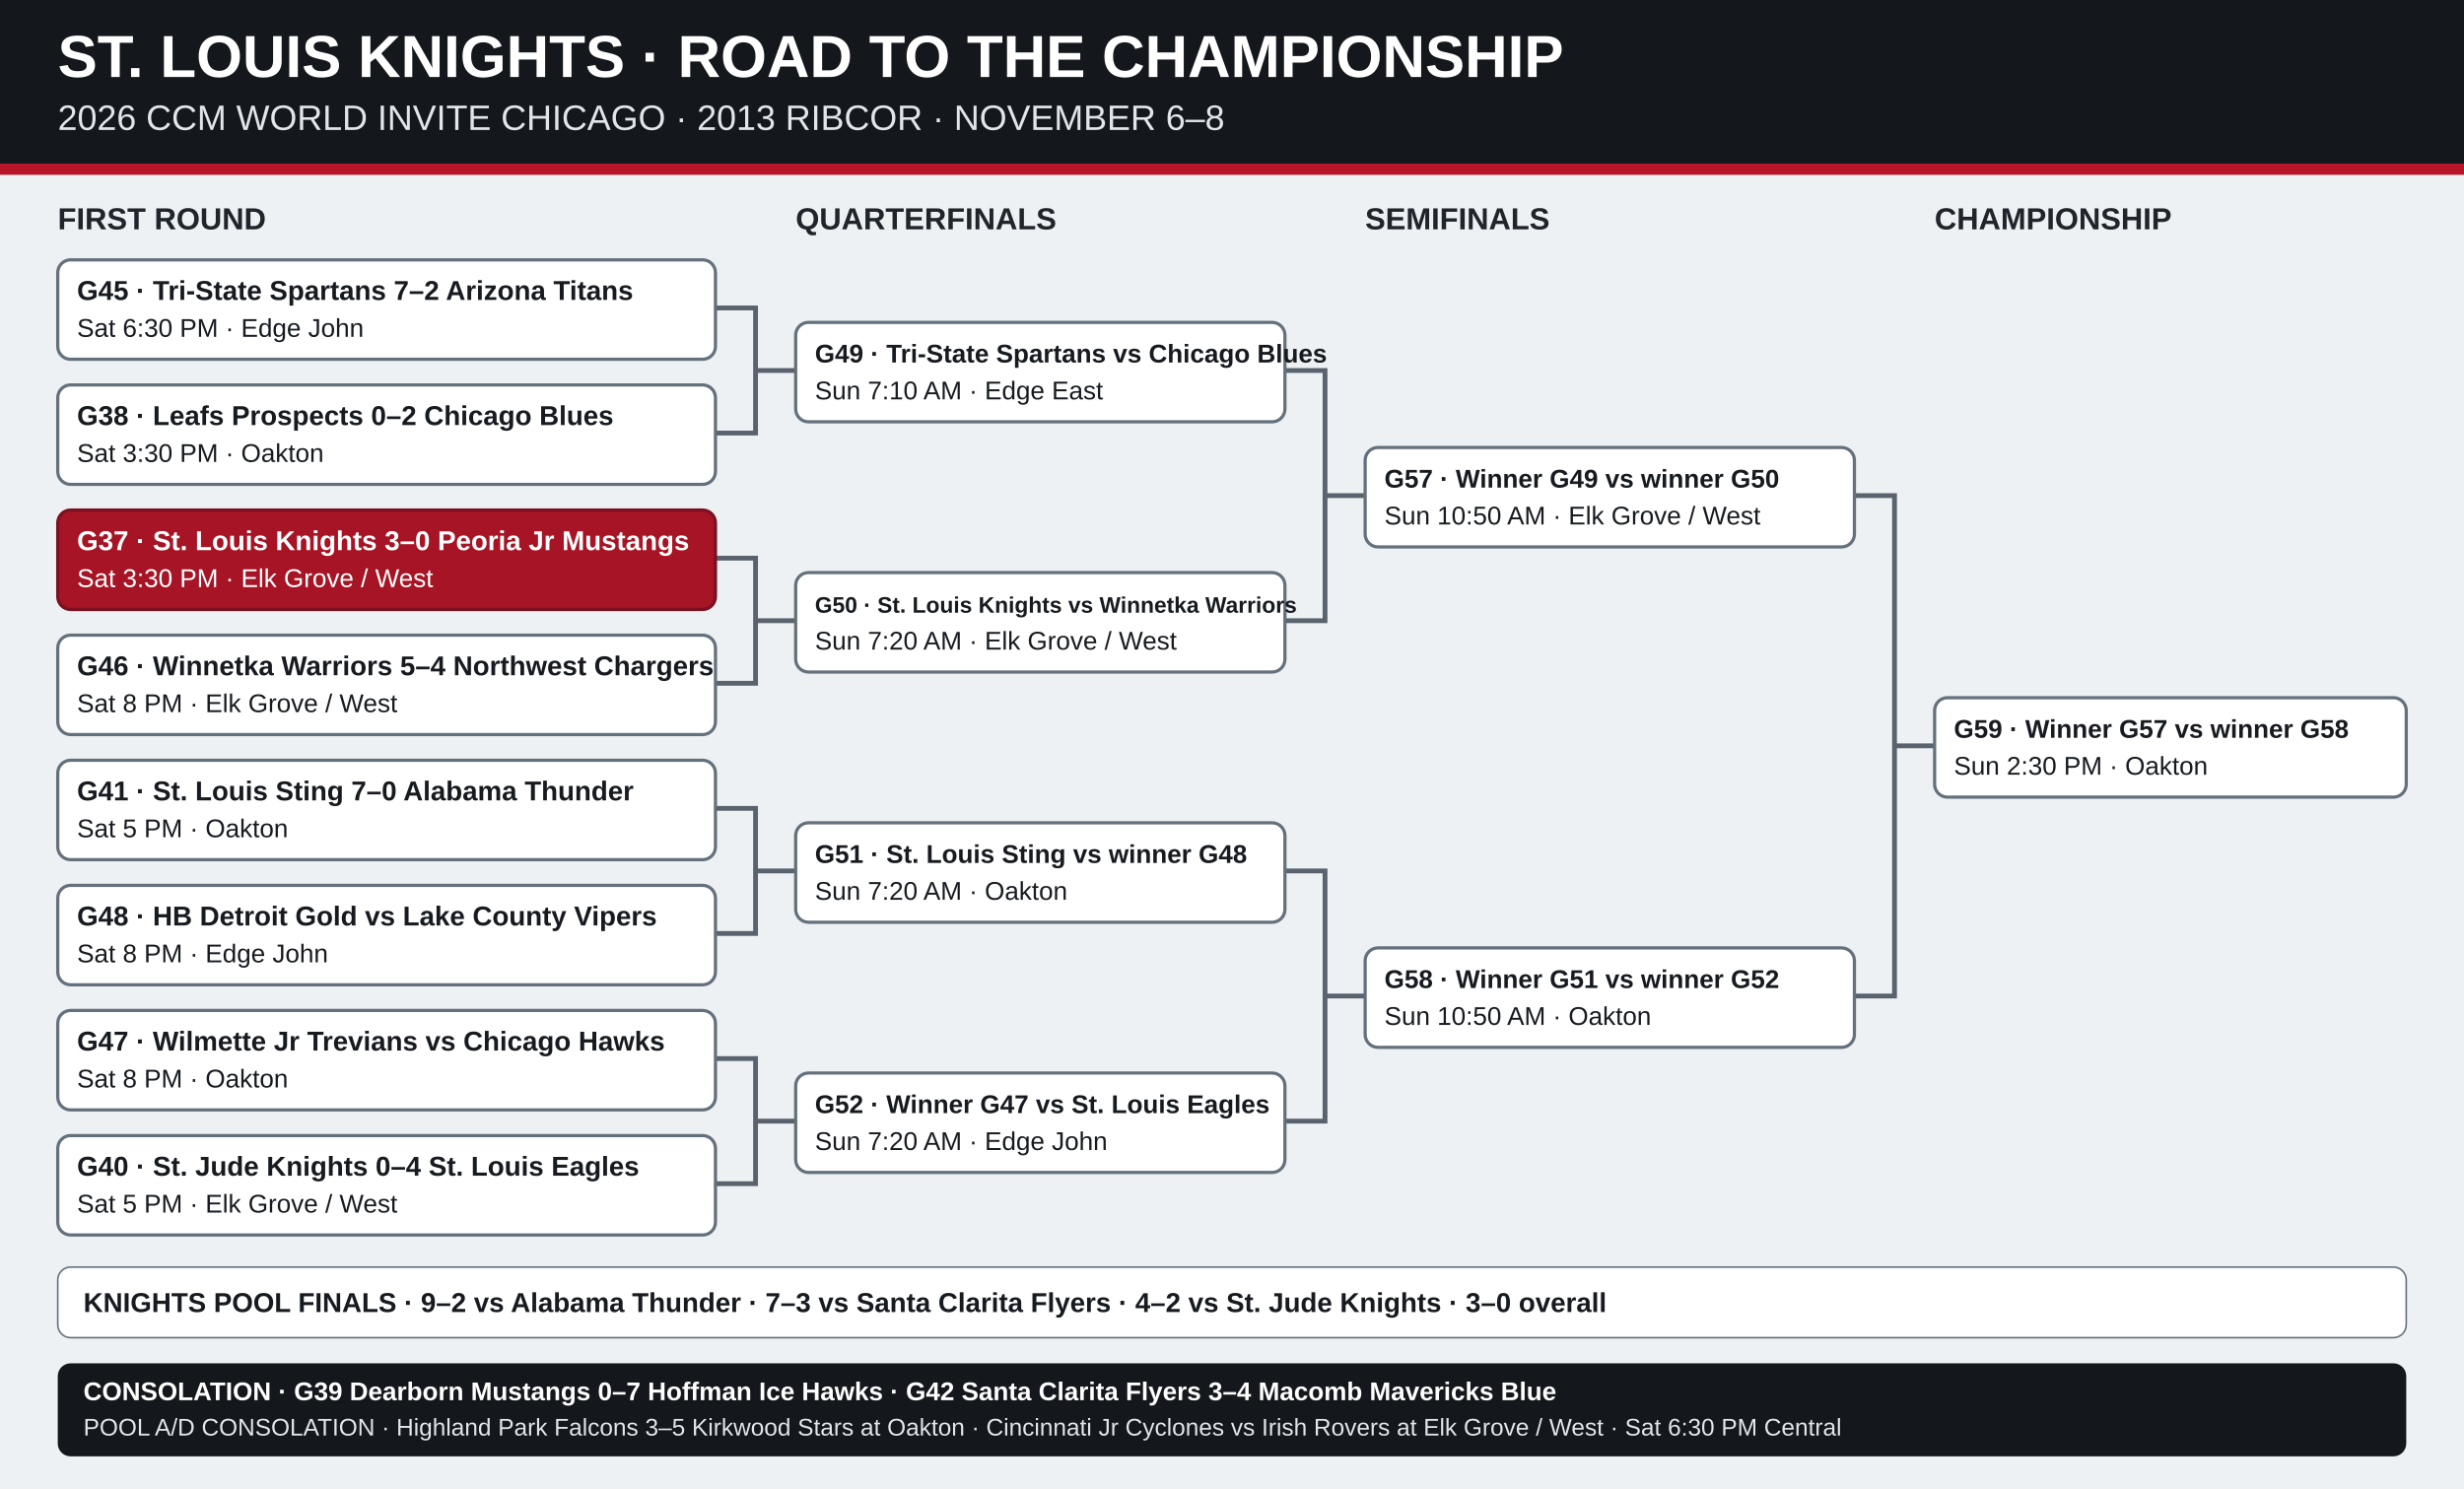
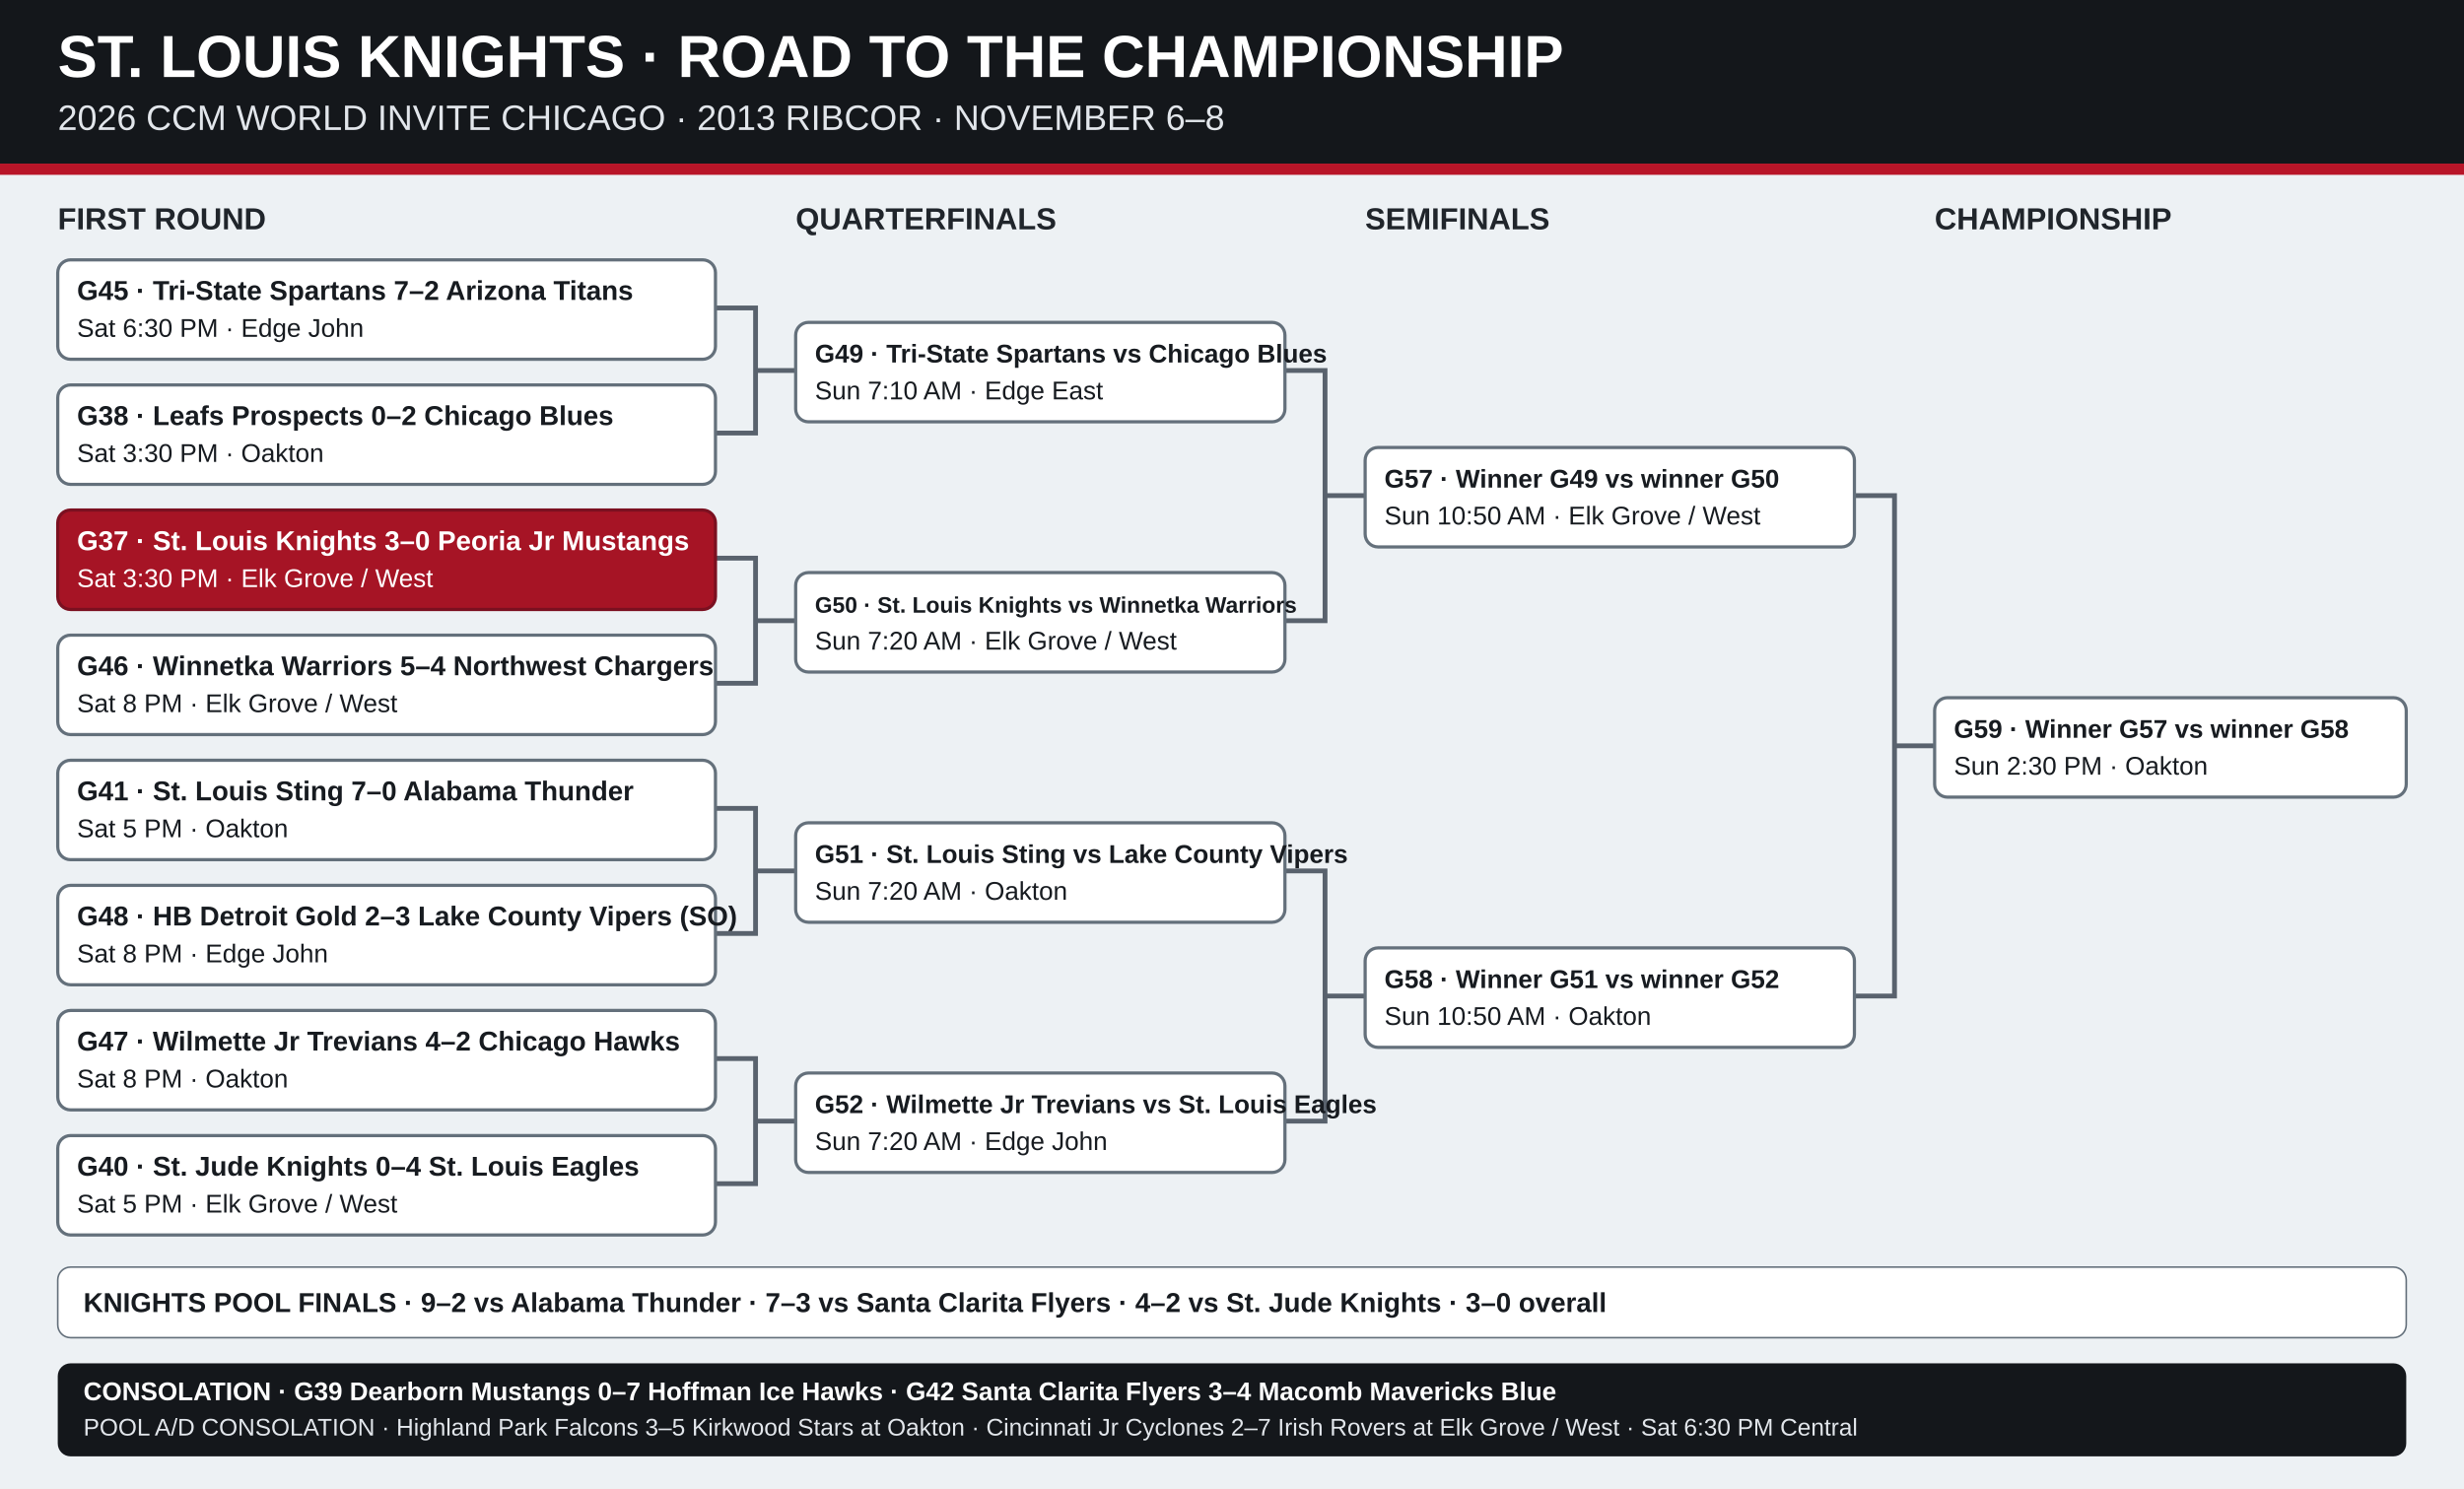
<svg xmlns="http://www.w3.org/2000/svg" viewBox="0 0 1536 928" role="img" aria-labelledby="title desc">
  <rect width="1536" height="928" fill="#edf1f4" />
  <path d="M0 0H1536V102H0Z" fill="#14171b" />
  <path d="M0 102H1536V109H0Z" fill="#b81528" />
  <g font-family="Arial, sans-serif">
    <text x="36" y="48" fill="#fff" font-size="37" font-weight="700">ST. LOUIS KNIGHTS · ROAD TO THE CHAMPIONSHIP</text>
    <text x="36" y="81" fill="#e2e6eb" font-size="22">2026 CCM WORLD INVITE CHICAGO · 2013 RIBCOR · NOVEMBER 6–8</text>
    <path d="M446 192H471V270H446M471 231H496" fill="none" stroke="#59626d" stroke-width="3" />
    <path d="M446 348H471V426H446M471 387H496" fill="none" stroke="#59626d" stroke-width="3" />
    <path d="M446 504H471V582H446M471 543H496" fill="none" stroke="#59626d" stroke-width="3" />
    <path d="M446 660H471V738H446M471 699H496" fill="none" stroke="#59626d" stroke-width="3" />
    <path d="M801 231H826V387H801M826 309H851" fill="none" stroke="#59626d" stroke-width="3" />
    <path d="M801 543H826V699H801M826 621H851" fill="none" stroke="#59626d" stroke-width="3" />
    <path d="M1156 309H1181V621H1156M1181 465H1206" fill="none" stroke="#59626d" stroke-width="3" />
    <text x="36" y="143" fill="#20252b" font-size="19" font-weight="700">FIRST ROUND</text>
    <rect x="36" y="162" width="410" height="62" rx="8" fill="#fff" stroke="#64707b" stroke-width="2" />
    <text x="48" y="187" fill="#171b20" font-size="17" font-weight="700">G45 · Tri-State Spartans 7–2 Arizona Titans</text>
    <text x="48" y="210" fill="#171b20" font-size="16">Sat 6:30 PM · Edge John</text>
    <rect x="36" y="240" width="410" height="62" rx="8" fill="#fff" stroke="#64707b" stroke-width="2" />
    <text x="48" y="265" fill="#171b20" font-size="17" font-weight="700">G38 · Leafs Prospects 0–2 Chicago Blues</text>
    <text x="48" y="288" fill="#171b20" font-size="16">Sat 3:30 PM · Oakton</text>
    <rect x="36" y="318" width="410" height="62" rx="8" fill="#a61425" stroke="#7b1020" stroke-width="2" />
    <text x="48" y="343" fill="#fff" font-size="17" font-weight="700">G37 · St. Louis Knights 3–0 Peoria Jr Mustangs</text>
    <text x="48" y="366" fill="#fff" font-size="16">Sat 3:30 PM · Elk Grove / West</text>
    <rect x="36" y="396" width="410" height="62" rx="8" fill="#fff" stroke="#64707b" stroke-width="2" />
    <text x="48" y="421" fill="#171b20" font-size="17" font-weight="700">G46 · Winnetka Warriors 5–4 Northwest Chargers</text>
    <text x="48" y="444" fill="#171b20" font-size="16">Sat 8 PM · Elk Grove / West</text>
    <rect x="36" y="474" width="410" height="62" rx="8" fill="#fff" stroke="#64707b" stroke-width="2" />
    <text x="48" y="499" fill="#171b20" font-size="17" font-weight="700">G41 · St. Louis Sting 7–0 Alabama Thunder</text>
    <text x="48" y="522" fill="#171b20" font-size="16">Sat 5 PM · Oakton</text>
    <rect x="36" y="552" width="410" height="62" rx="8" fill="#fff" stroke="#64707b" stroke-width="2" />
-     <text x="48" y="577" fill="#171b20" font-size="17" font-weight="700">G48 · HB Detroit Gold vs Lake County Vipers</text>
+     <text x="48" y="577" fill="#171b20" font-size="17" font-weight="700">G48 · HB Detroit Gold 2–3 Lake County Vipers (SO)</text>
    <text x="48" y="600" fill="#171b20" font-size="16">Sat 8 PM · Edge John</text>
    <rect x="36" y="630" width="410" height="62" rx="8" fill="#fff" stroke="#64707b" stroke-width="2" />
-     <text x="48" y="655" fill="#171b20" font-size="17" font-weight="700">G47 · Wilmette Jr Trevians vs Chicago Hawks</text>
+     <text x="48" y="655" fill="#171b20" font-size="17" font-weight="700">G47 · Wilmette Jr Trevians 4–2 Chicago Hawks</text>
    <text x="48" y="678" fill="#171b20" font-size="16">Sat 8 PM · Oakton</text>
    <rect x="36" y="708" width="410" height="62" rx="8" fill="#fff" stroke="#64707b" stroke-width="2" />
    <text x="48" y="733" fill="#171b20" font-size="17" font-weight="700">G40 · St. Jude Knights 0–4 St. Louis Eagles</text>
    <text x="48" y="756" fill="#171b20" font-size="16">Sat 5 PM · Elk Grove / West</text>
    <text x="496" y="143" fill="#20252b" font-size="19" font-weight="700">QUARTERFINALS</text>
    <rect x="496" y="201" width="305" height="62" rx="8" fill="#fff" stroke="#64707b" stroke-width="2" />
    <text x="508" y="226" fill="#171b20" font-size="16" font-weight="700">G49 · Tri-State Spartans vs Chicago Blues</text>
    <text x="508" y="249" fill="#171b20" font-size="16">Sun 7:10 AM · Edge East</text>
    <rect x="496" y="357" width="305" height="62" rx="8" fill="#fff" stroke="#64707b" stroke-width="2" />
    <text x="508" y="382" fill="#171b20" font-size="14" font-weight="700">G50 · St. Louis Knights vs Winnetka Warriors</text>
    <text x="508" y="405" fill="#171b20" font-size="16">Sun 7:20 AM · Elk Grove / West</text>
    <rect x="496" y="513" width="305" height="62" rx="8" fill="#fff" stroke="#64707b" stroke-width="2" />
-     <text x="508" y="538" fill="#171b20" font-size="16" font-weight="700">G51 · St. Louis Sting vs winner G48</text>
+     <text x="508" y="538" fill="#171b20" font-size="16" font-weight="700">G51 · St. Louis Sting vs Lake County Vipers</text>
    <text x="508" y="561" fill="#171b20" font-size="16">Sun 7:20 AM · Oakton</text>
    <rect x="496" y="669" width="305" height="62" rx="8" fill="#fff" stroke="#64707b" stroke-width="2" />
-     <text x="508" y="694" fill="#171b20" font-size="16" font-weight="700">G52 · Winner G47 vs St. Louis Eagles</text>
+     <text x="508" y="694" fill="#171b20" font-size="16" font-weight="700">G52 · Wilmette Jr Trevians vs St. Louis Eagles</text>
    <text x="508" y="717" fill="#171b20" font-size="16">Sun 7:20 AM · Edge John</text>
    <text x="851" y="143" fill="#20252b" font-size="19" font-weight="700">SEMIFINALS</text>
    <rect x="851" y="279" width="305" height="62" rx="8" fill="#fff" stroke="#64707b" stroke-width="2" />
    <text x="863" y="304" fill="#171b20" font-size="16" font-weight="700">G57 · Winner G49 vs winner G50</text>
    <text x="863" y="327" fill="#171b20" font-size="16">Sun 10:50 AM · Elk Grove / West</text>
    <rect x="851" y="591" width="305" height="62" rx="8" fill="#fff" stroke="#64707b" stroke-width="2" />
    <text x="863" y="616" fill="#171b20" font-size="16" font-weight="700">G58 · Winner G51 vs winner G52</text>
    <text x="863" y="639" fill="#171b20" font-size="16">Sun 10:50 AM · Oakton</text>
    <text x="1206" y="143" fill="#20252b" font-size="19" font-weight="700">CHAMPIONSHIP</text>
    <rect x="1206" y="435" width="294" height="62" rx="8" fill="#fff" stroke="#64707b" stroke-width="2" />
    <text x="1218" y="460" fill="#171b20" font-size="16" font-weight="700">G59 · Winner G57 vs winner G58</text>
    <text x="1218" y="483" fill="#171b20" font-size="16">Sun 2:30 PM · Oakton</text>
    <rect x="36" y="790" width="1464" height="44" rx="8" fill="#fff" stroke="#64707b" />
    <text x="52" y="818" fill="#171b20" font-size="17" font-weight="700">KNIGHTS POOL FINALS · 9–2 vs Alabama Thunder · 7–3 vs Santa Clarita Flyers · 4–2 vs St. Jude Knights · 3–0 overall</text>
    <rect x="36" y="850" width="1464" height="58" rx="8" fill="#14171b" />
    <text x="52" y="873" fill="#fff" font-size="16" font-weight="700">CONSOLATION · G39 Dearborn Mustangs 0–7 Hoffman Ice Hawks · G42 Santa Clarita Flyers 3–4 Macomb Mavericks Blue</text>
-     <text x="52" y="895" fill="#e2e6eb" font-size="15">POOL A/D CONSOLATION · Highland Park Falcons 3–5 Kirkwood Stars at Oakton · Cincinnati Jr Cyclones vs Irish Rovers at Elk Grove / West · Sat 6:30 PM Central</text>
+     <text x="52" y="895" fill="#e2e6eb" font-size="15">POOL A/D CONSOLATION · Highland Park Falcons 3–5 Kirkwood Stars at Oakton · Cincinnati Jr Cyclones 2–7 Irish Rovers at Elk Grove / West · Sat 6:30 PM Central</text>
  </g>
</svg>
